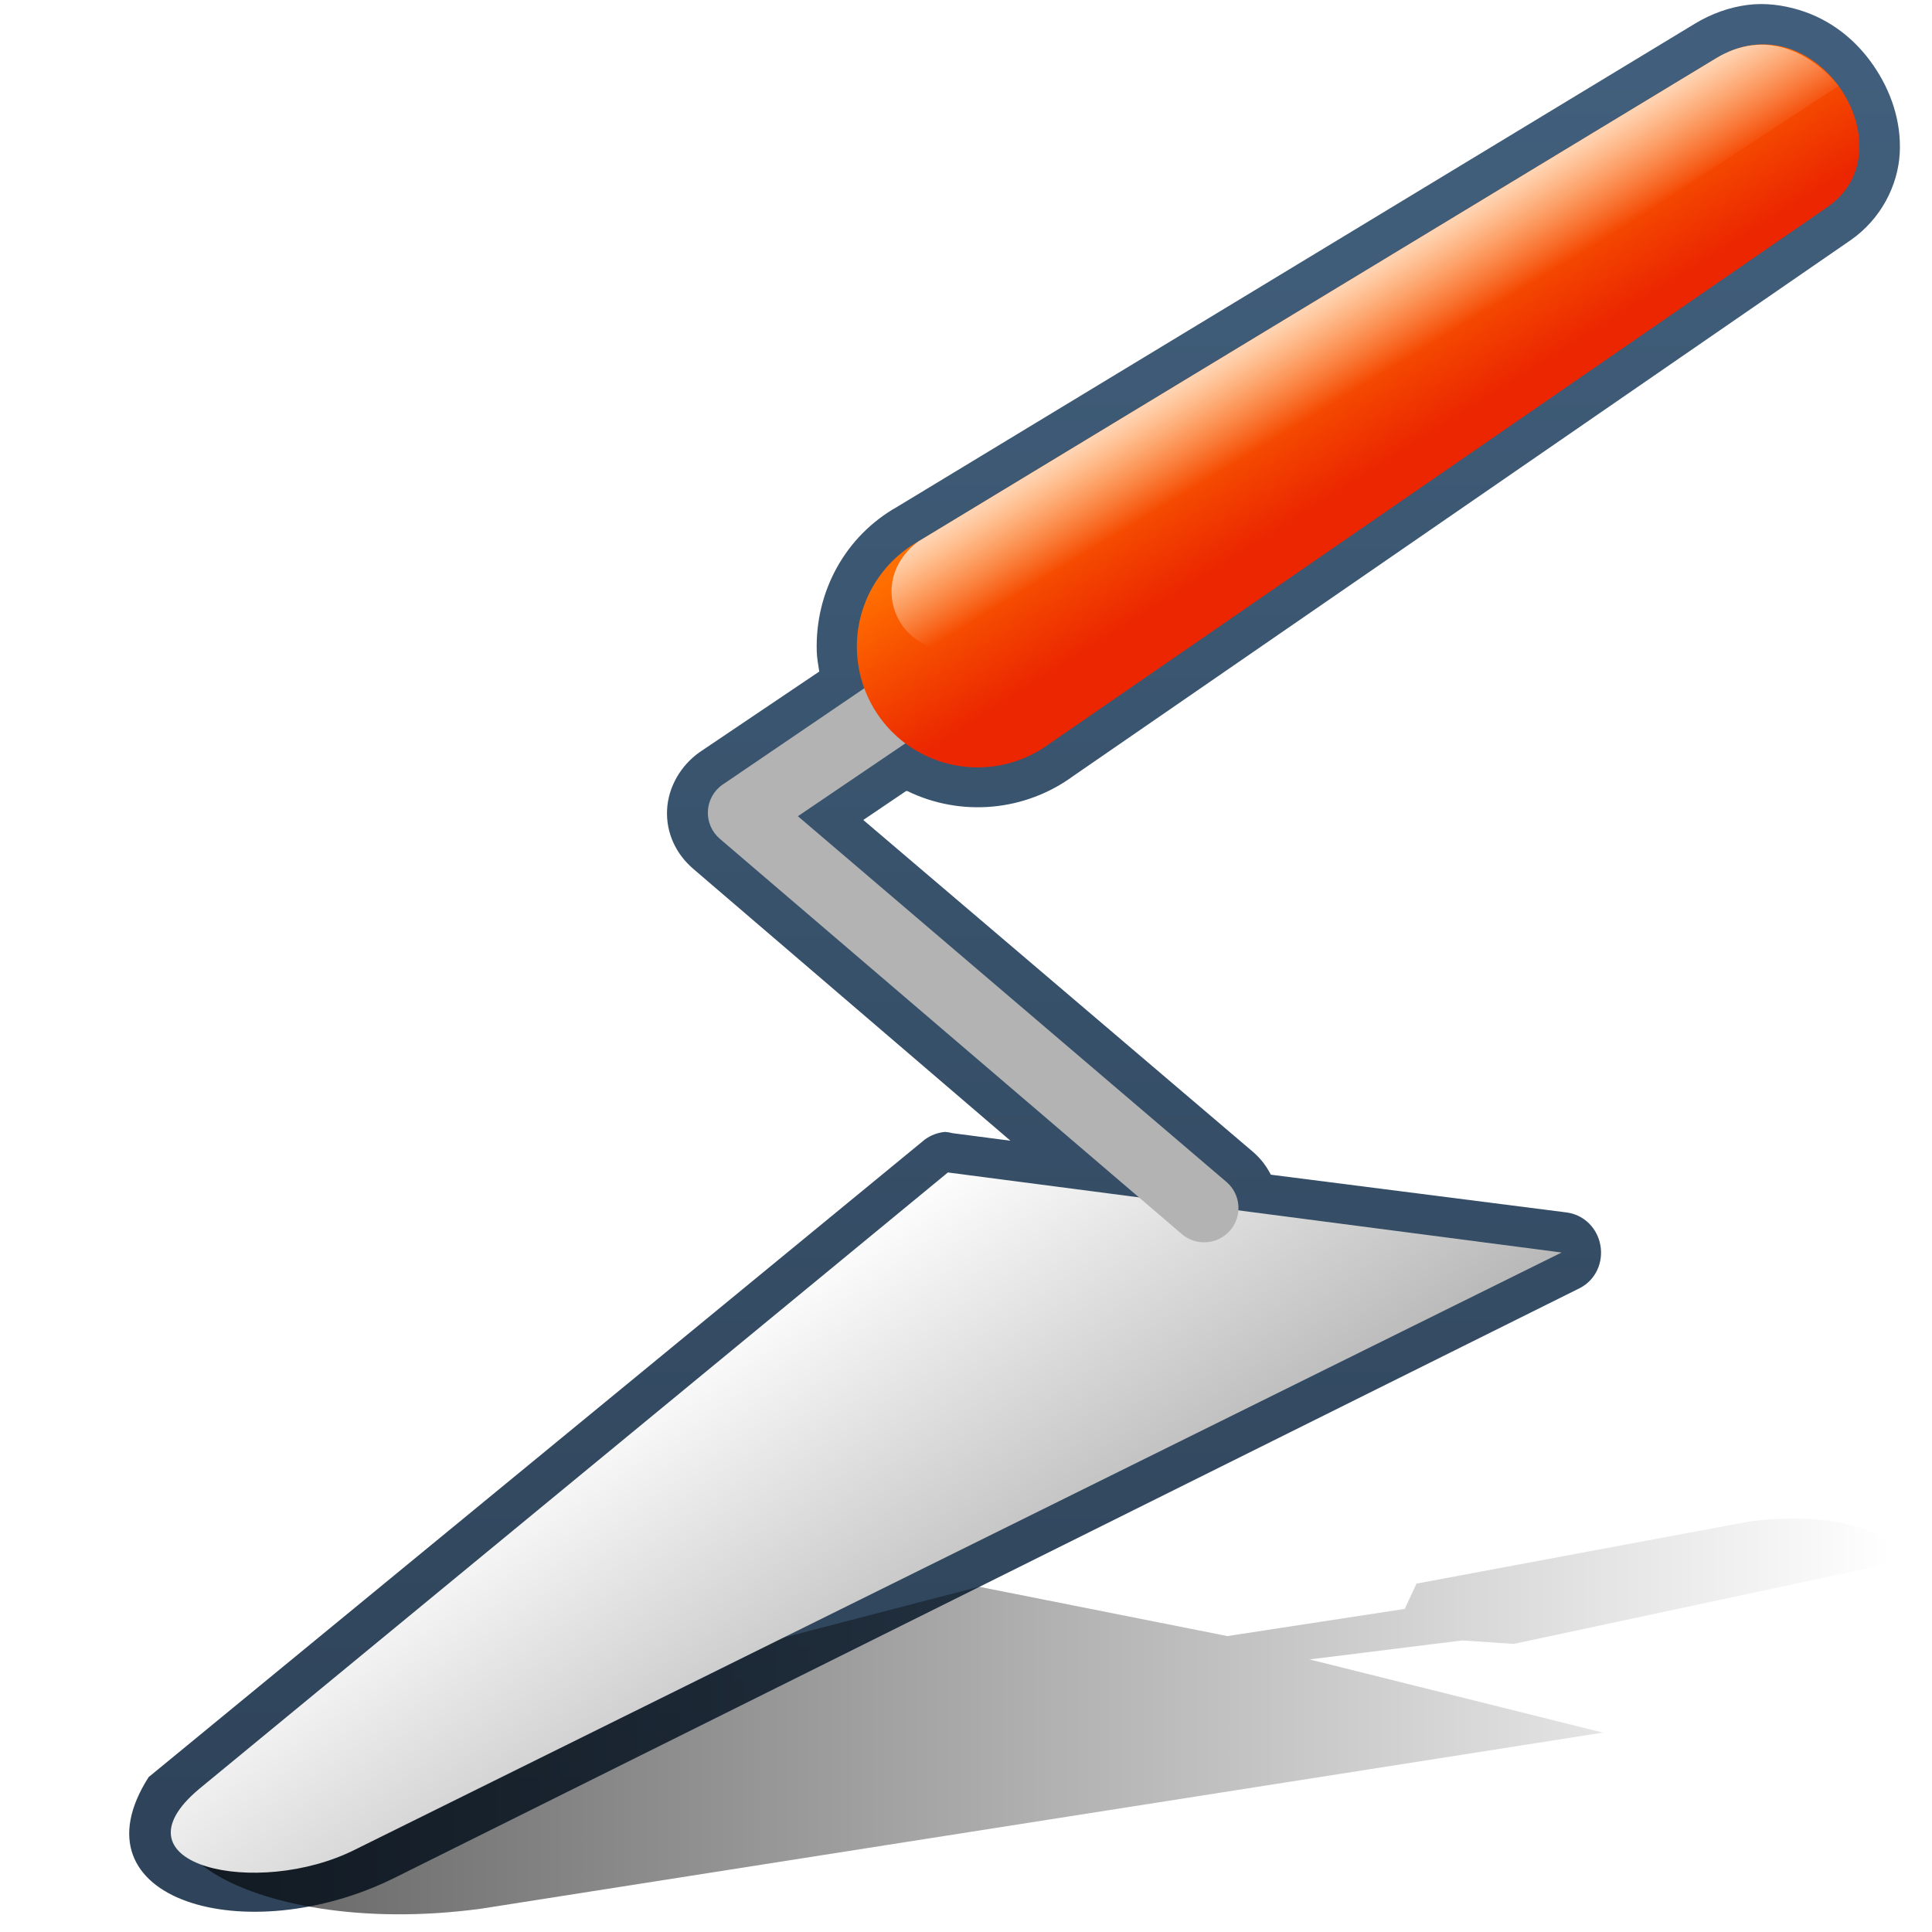
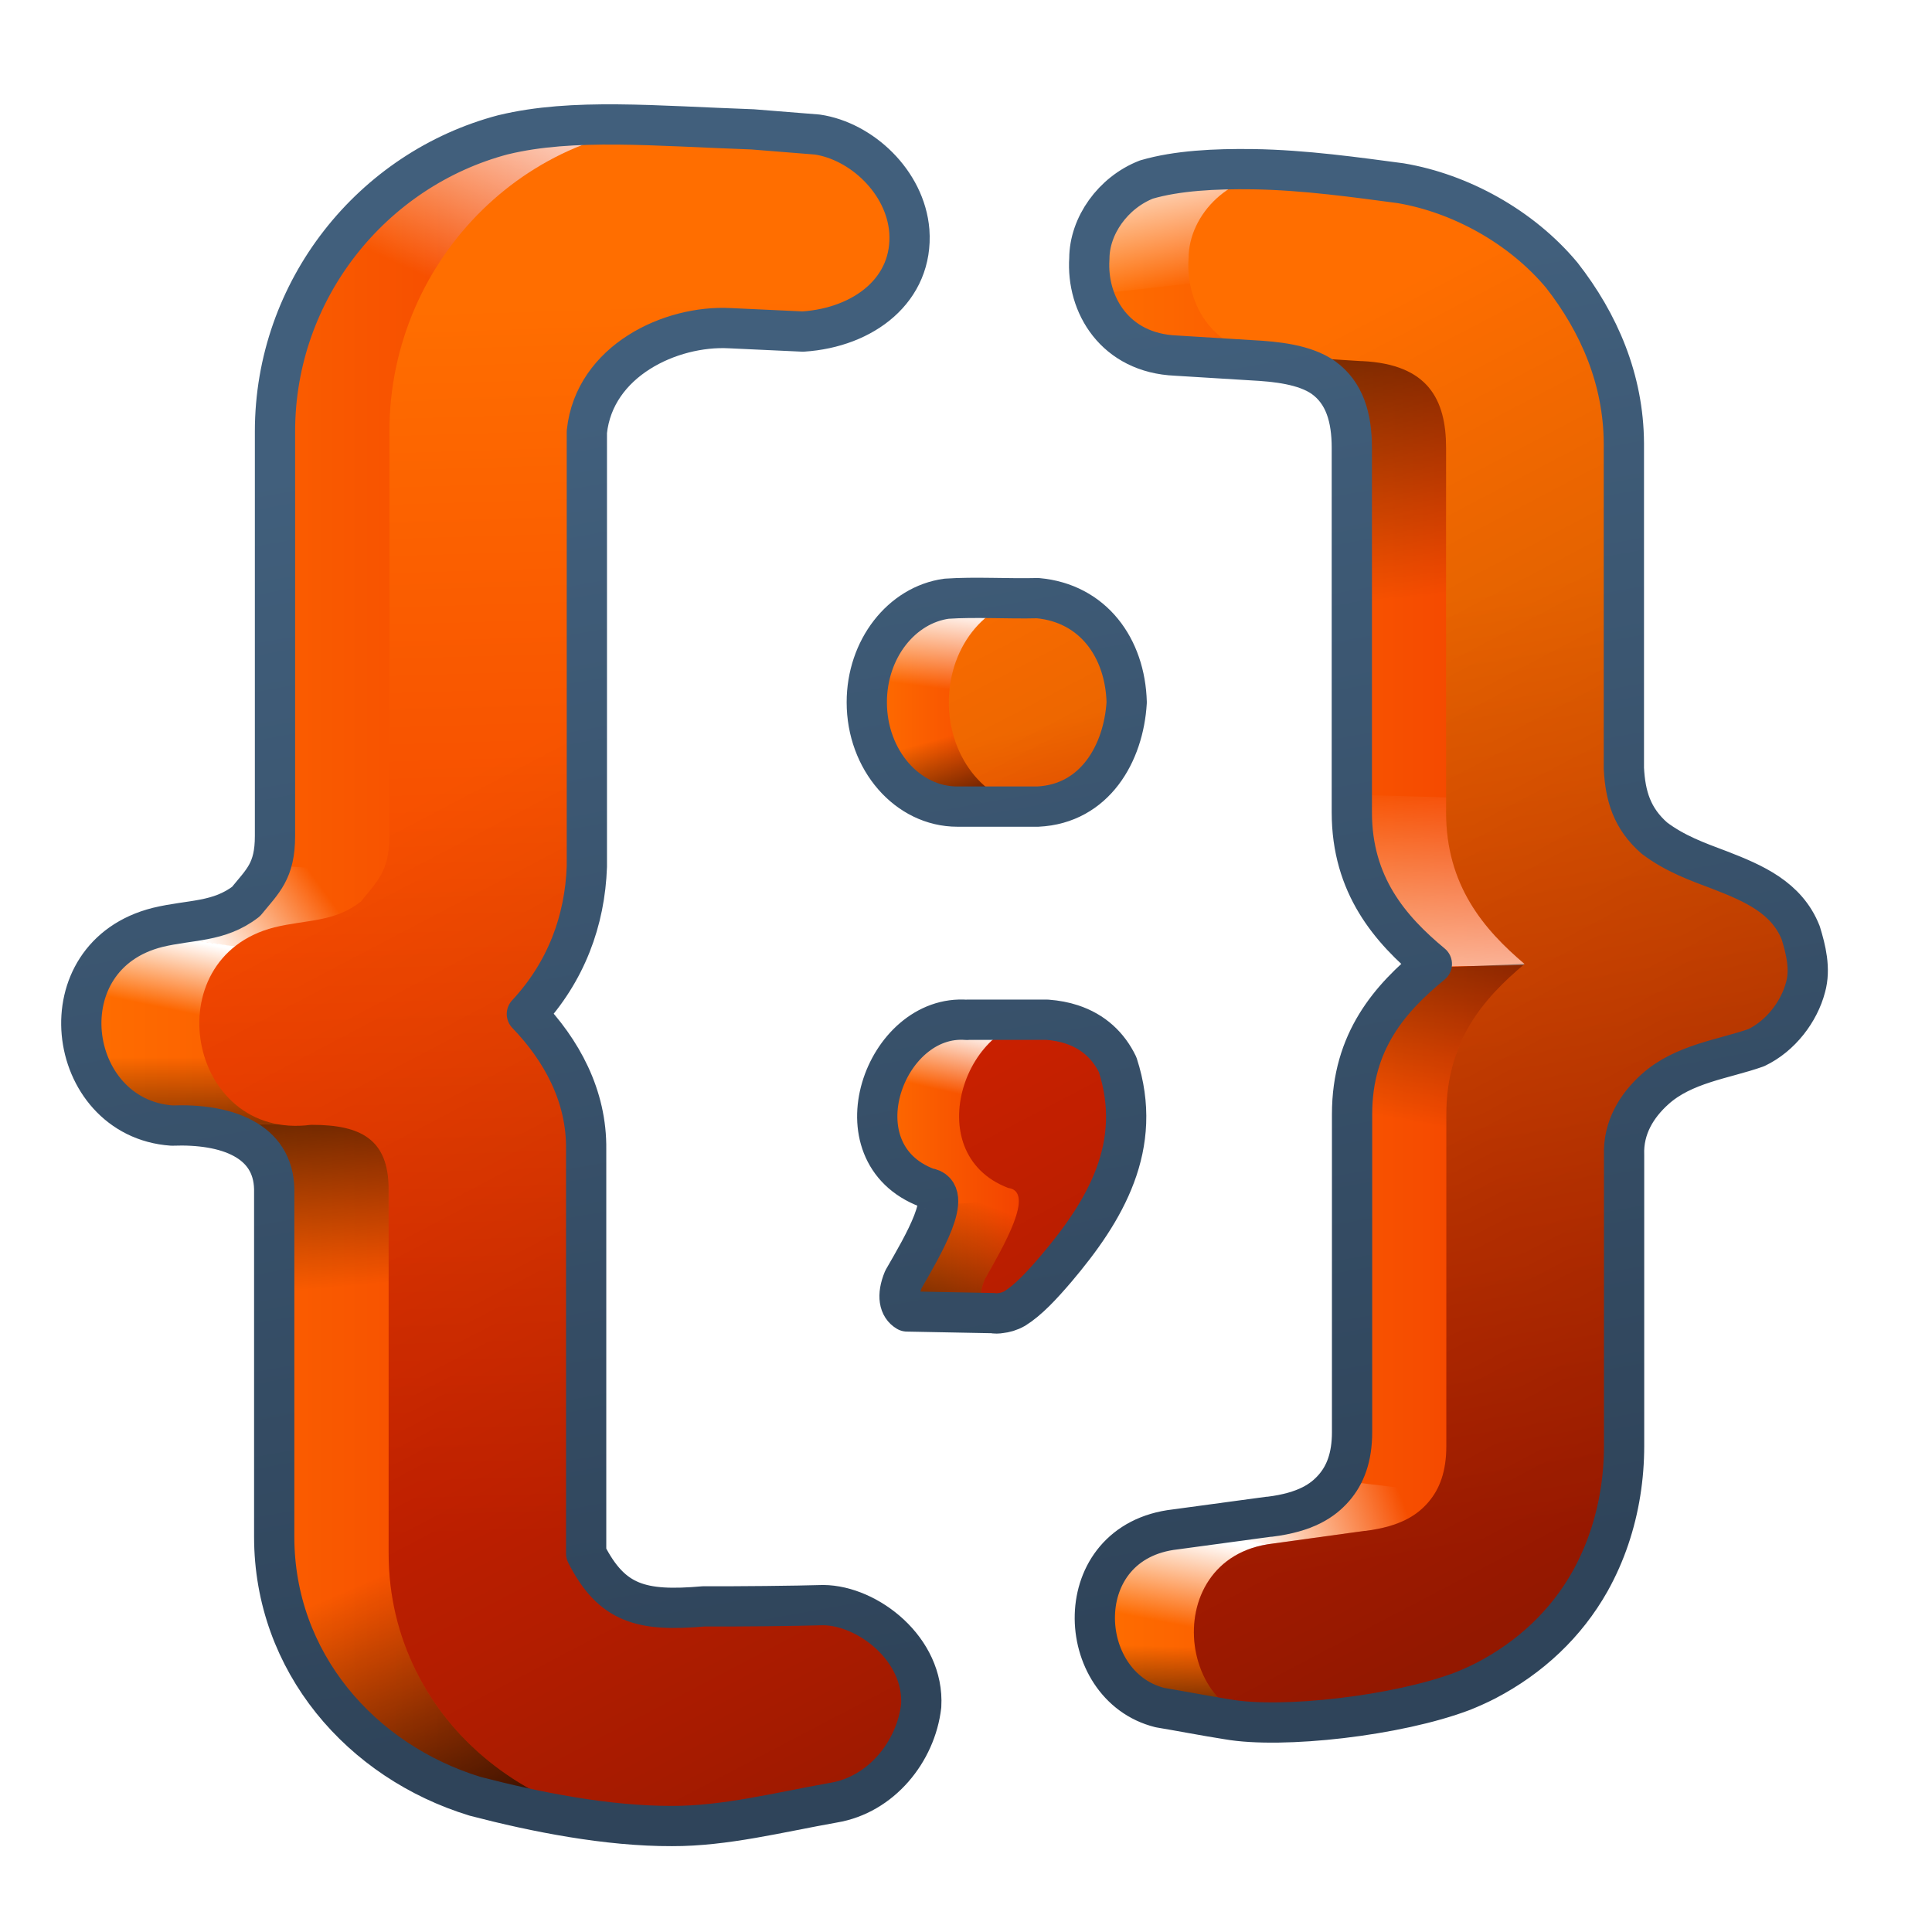
- <svg xmlns="http://www.w3.org/2000/svg" xmlns:xlink="http://www.w3.org/1999/xlink" width="128" height="128" id="svg2" version="1.0">
-   <defs id="defs4">
-     <linearGradient xlink:href="#linearGradient5344" id="linearGradient10675" x1="464.023" y1="982.085" x2="532.308" y2="982.085" gradientUnits="userSpaceOnUse" gradientTransform="matrix(2.666667,0,0,2.666667,-1294.138,-2505.175)" />
-     <linearGradient xlink:href="#linearGradient5439" id="linearGradient10368" x1="502.461" y1="972.636" x2="524.099" y2="1003.922" gradientUnits="userSpaceOnUse" gradientTransform="matrix(2.666667,0,0,2.666667,-1294.138,-2505.175)" />
-     <linearGradient xlink:href="#linearGradient5316" id="linearGradient10356" gradientUnits="userSpaceOnUse" gradientTransform="matrix(2.666667,0,0,2.666667,-1291.074,-2507.296)" x1="515.691" y1="948.695" x2="517.895" y2="952.195" />
-     <linearGradient xlink:href="#linearGradient5362" id="linearGradient10365" x1="515.385" y1="947.362" x2="517.137" y2="950.252" gradientUnits="userSpaceOnUse" gradientTransform="matrix(2.666667,0,0,2.666667,-1294.138,-2505.175)" />
-     <linearGradient y2="637.525" x2="518.869" y1="661.194" x1="513.964" gradientTransform="translate(-296.4868,-601.9916)" gradientUnits="userSpaceOnUse" id="linearGradient10430" xlink:href="#linearGradient5344" />
-     <linearGradient y2="643.219" x2="516.5" y1="647.791" x1="519.958" gradientTransform="translate(-296.4868,-601.9916)" gradientUnits="userSpaceOnUse" id="linearGradient10427" xlink:href="#linearGradient5316" />
-     <linearGradient y2="650.176" x2="519.575" y1="632.925" x1="512.302" gradientTransform="translate(-296.4868,-601.9916)" gradientUnits="userSpaceOnUse" id="linearGradient10424" xlink:href="#linearGradient5344" />
-     <linearGradient y2="643.657" x2="524.125" y1="667.563" x1="526.062" gradientTransform="translate(-296.4868,-601.9916)" gradientUnits="userSpaceOnUse" id="linearGradient10419" xlink:href="#linearGradient5344" />
-     <linearGradient y2="646.904" x2="503.557" y1="636.319" x1="506.666" gradientTransform="matrix(2.640696,0,0,2.640696,-1283.108,-1664.939)" gradientUnits="userSpaceOnUse" id="linearGradient6540" xlink:href="#linearGradient5344" />
-     <linearGradient y2="645.419" x2="501.489" y1="636.982" x1="506.96" gradientTransform="matrix(2.640696,0,0,2.640696,-1268.254,-1664.609)" gradientUnits="userSpaceOnUse" id="linearGradient6538" xlink:href="#linearGradient5165-9" />
-     <filter id="filter20342">
-       <feGaussianBlur id="feGaussianBlur20344" stdDeviation="0.544" />
-     </filter>
-     <linearGradient y2="399.891" x2="628.886" y1="338.366" x1="661.809" gradientTransform="translate(-416.5992,-341.9916)" gradientUnits="userSpaceOnUse" id="linearGradient10161" xlink:href="#linearGradient5344" />
-     <linearGradient y2="672.062" x2="536.151" y1="635.969" x1="515.312" gradientTransform="matrix(2.640696,0,0,2.640696,-1268.254,-1664.609)" gradientUnits="userSpaceOnUse" id="linearGradient6544" xlink:href="#linearGradient5439" />
-     <linearGradient xlink:href="#linearGradient5362" id="linearGradient15513" gradientUnits="userSpaceOnUse" gradientTransform="matrix(2.666667,0,0,2.666667,-1293.838,-1683.122)" x1="504.92" y1="635.446" x2="504.482" y2="641.102" />
-     <linearGradient xlink:href="#linearGradient5344" id="linearGradient15517" gradientUnits="userSpaceOnUse" gradientTransform="matrix(2.666667,0,0,2.666667,-1293.838,-1683.122)" x1="519.313" y1="723.67" x2="511.427" y2="667.208" />
-     <linearGradient xlink:href="#linearGradient9863" id="linearGradient15519" gradientUnits="userSpaceOnUse" gradientTransform="matrix(2.666667,0,0,2.666667,-2413.838,-1096.622)" x1="927.935" y1="459.109" x2="927.935" y2="410.981" />
-     <linearGradient xlink:href="#linearGradient5344" id="linearGradient15566" gradientUnits="userSpaceOnUse" gradientTransform="matrix(2.666667,0,0,2.666667,-1133.838,-1417.163)" x1="533.948" y1="471.777" x2="436.885" y2="567.902" />
-     <linearGradient xlink:href="#linearGradient5398" id="linearGradient15529" gradientUnits="userSpaceOnUse" gradientTransform="matrix(1.628472,0,0,1.628472,47.01235,2.364615)" x1="43.788" y1="2.722" x2="-13.959" y2="60.469" />
-     <linearGradient xlink:href="#linearGradient5439" id="linearGradient15562" gradientUnits="userSpaceOnUse" gradientTransform="matrix(2.666667,0,0,2.666667,-1134.96,-1416.456)" x1="457.896" y1="539.887" x2="457.896" y2="569.065" />
-     <linearGradient xlink:href="#linearGradient5439" id="linearGradient15559" gradientUnits="userSpaceOnUse" x1="459.766" y1="546.19" x2="459.766" y2="583.901" gradientTransform="matrix(2.666667,0,0,2.666667,-1134.371,-1416.456)" />
-     <linearGradient id="linearGradient4508">
-       <stop offset="0" style="stop-color:#75aadb;stop-opacity:1" id="stop4510" />
-       <stop offset="1" style="stop-color:#5a83a9;stop-opacity:1" id="stop4512" />
-     </linearGradient>
-     <linearGradient xlink:href="#linearGradient4508" id="linearGradient15556" gradientUnits="userSpaceOnUse" gradientTransform="matrix(2.666667,0,0,2.666667,-1134.371,-1414.393)" x1="456.313" y1="551.465" x2="456.313" y2="554.899" />
-     <linearGradient id="linearGradient12578">
-       <stop id="stop12580" offset="0" style="stop-color:#e9b551;stop-opacity:1;" />
-       <stop id="stop12582" offset="1" style="stop-color:#b48739;stop-opacity:1;" />
-     </linearGradient>
-     <linearGradient id="linearGradient5165-9">
-       <stop offset="0" style="stop-color:#ffffff;stop-opacity:1" id="stop5167-6" />
-       <stop offset="1" style="stop-color:#ffffff;stop-opacity:0" id="stop5169-7" />
-     </linearGradient>
-     <linearGradient id="linearGradient9121">
-       <stop style="stop-color:#2f445a;stop-opacity:1" offset="0" id="stop9123" />
-       <stop style="stop-color:#415f7c;stop-opacity:1" offset="1" id="stop9125" />
-     </linearGradient>
-     <linearGradient id="linearGradient12594">
-       <stop id="stop12596" offset="0" style="stop-color:#e9b551;stop-opacity:1;" />
-       <stop id="stop12598" offset="1" style="stop-color:#e9b551;stop-opacity:0;" />
-     </linearGradient>
-     <linearGradient id="linearGradient5316">
-       <stop style="stop-color:#ff6e00;stop-opacity:1;" offset="0" id="stop5320" />
-       <stop style="stop-color:#eb2600;stop-opacity:1;" offset="1" id="stop5322" />
-     </linearGradient>
+ <svg xmlns="http://www.w3.org/2000/svg" xmlns:xlink="http://www.w3.org/1999/xlink" width="128" height="128" viewBox="0 0 128 128" id="svg14635" version="1.1">
+   <defs id="defs14637">
+     <linearGradient xlink:href="#linearGradient9863" id="linearGradient14331" x1="451.829" y1="980.101" x2="446.112" y2="948.572" gradientUnits="userSpaceOnUse" gradientTransform="matrix(2.666667,0,0,2.666667,-1134.005,-1580.807)" />
    <linearGradient id="linearGradient9863">
      <stop style="stop-color:#2f445a;stop-opacity:1;" offset="0" id="stop9865" />
      <stop style="stop-color:#415f7c;stop-opacity:1" offset="1" id="stop9867" />
    </linearGradient>
+     <linearGradient gradientTransform="matrix(2.666667,0,0,2.666667,-1294.005,-1580.807)" xlink:href="#linearGradient13620" id="linearGradient14454" gradientUnits="userSpaceOnUse" x1="540.796" y1="1028.494" x2="502.585" y2="955.653" />
+     <linearGradient id="linearGradient13620">
+       <stop id="stop13622" offset="0" style="stop-color:#000000;stop-opacity:1;" />
+       <stop id="stop13624" offset="1" style="stop-color:#000000;stop-opacity:0;" />
+     </linearGradient>
+     <linearGradient gradientTransform="matrix(2.666667,0,0,2.666667,-1294.005,-1580.807)" xlink:href="#linearGradient12336" id="linearGradient14341" x1="526.308" y1="953.406" x2="530.171" y2="976.472" gradientUnits="userSpaceOnUse" />
+     <linearGradient gradientTransform="matrix(2.666667,0,0,2.666667,-1294.005,-1580.807)" xlink:href="#linearGradient13620" id="linearGradient14446" x1="515.557" y1="983.062" x2="515.632" y2="980.373" gradientUnits="userSpaceOnUse" />
+     <linearGradient gradientTransform="matrix(2.666667,0,0,2.666667,-1294.005,-1580.807)" xlink:href="#linearGradient12336" id="linearGradient14343" x1="511.397" y1="957.379" x2="513.079" y2="964.099" gradientUnits="userSpaceOnUse" />
+     <linearGradient gradientTransform="matrix(2.666667,0,0,2.666667,-1294.005,-1580.807)" xlink:href="#linearGradient12336" id="linearGradient14345" x1="503.065" y1="946.834" x2="503.993" y2="977.45" gradientUnits="userSpaceOnUse" />
+     <linearGradient gradientTransform="matrix(2.666667,0,0,2.666667,-1294.005,-1580.807)" xlink:href="#linearGradient13620" id="linearGradient14419" x1="499.574" y1="985.805" x2="496.225" y2="977.933" gradientUnits="userSpaceOnUse" />
+     <linearGradient id="linearGradient3242">
+       <stop id="stop13208" offset="0" style="stop-color:#ffffff;stop-opacity:1;" />
+       <stop id="stop3246" offset="1" style="stop-color:#ffffff;stop-opacity:0;" />
+     </linearGradient>
+     <linearGradient gradientTransform="matrix(2.666667,0,0,2.666667,-1294.005,-1580.807)" xlink:href="#linearGradient13620" id="linearGradient14425" x1="507.937" y1="974.679" x2="509.916" y2="969.416" gradientUnits="userSpaceOnUse" />
+     <linearGradient gradientTransform="matrix(2.666667,0,0,2.666667,-1294.005,-1580.807)" xlink:href="#linearGradient3242" id="linearGradient14429" x1="509.048" y1="964.924" x2="508.683" y2="966.529" gradientUnits="userSpaceOnUse" />
+     <linearGradient gradientTransform="matrix(2.666667,0,0,2.666667,-1294.005,-1580.807)" xlink:href="#linearGradient3242" id="linearGradient14411" x1="519.753" y1="966.899" x2="519.262" y2="958.996" gradientUnits="userSpaceOnUse" />
+     <linearGradient gradientTransform="matrix(2.666667,0,0,2.666667,-1294.005,-1580.807)" xlink:href="#linearGradient13620" id="linearGradient14423" x1="509.895" y1="960.297" x2="509.171" y2="957.63" gradientUnits="userSpaceOnUse" />
+     <linearGradient gradientTransform="matrix(2.666667,0,0,2.666667,-1294.005,-1580.807)" xlink:href="#linearGradient3242" id="linearGradient14431" x1="508.388" y1="954.482" x2="508.128" y2="956.476" gradientUnits="userSpaceOnUse" />
+     <linearGradient gradientTransform="matrix(2.666667,0,0,2.666667,-1294.005,-1580.807)" xlink:href="#linearGradient13620" id="linearGradient14421" x1="515.235" y1="942.331" x2="516.61" y2="954.71" gradientUnits="userSpaceOnUse" />
+     <linearGradient gradientTransform="matrix(2.666667,0,0,2.666667,-1294.005,-1580.807)" xlink:href="#linearGradient3242" id="linearGradient14415" x1="514.142" y1="943.047" x2="514.725" y2="946.545" gradientUnits="userSpaceOnUse" />
+     <linearGradient gradientTransform="matrix(2.666667,0,0,2.666667,-1294.005,-1580.807)" xlink:href="#linearGradient3242" id="linearGradient14417" x1="499.021" y1="940.988" x2="496.452" y2="946.589" gradientUnits="userSpaceOnUse" />
+     <linearGradient gradientTransform="matrix(2.666667,0,0,2.666667,-1294.005,-1580.807)" xlink:href="#linearGradient12336" id="linearGradient14335" x1="506.787" y1="963.187" x2="513.244" y2="963.187" gradientUnits="userSpaceOnUse" />
+     <linearGradient gradientTransform="matrix(2.666667,0,0,2.666667,-1294.005,-1580.807)" xlink:href="#linearGradient12336" id="linearGradient14339" x1="487.272" y1="963.675" x2="508.141" y2="963.675" gradientUnits="userSpaceOnUse" />
+     <linearGradient gradientTransform="matrix(2.666667,0,0,2.666667,-1294.005,-1580.807)" xlink:href="#linearGradient12336" id="linearGradient14337" x1="512.311" y1="963.03" x2="530.172" y2="963.03" gradientUnits="userSpaceOnUse" />
+     <linearGradient xlink:href="#linearGradient3242" id="linearGradient15370" x1="14.378" y1="62.678" x2="13.43" y2="67.305" gradientUnits="userSpaceOnUse" />
+     <linearGradient xlink:href="#linearGradient3242" id="linearGradient15372" x1="13.652" y1="62.679" x2="20.516" y2="57.707" gradientUnits="userSpaceOnUse" />
+     <linearGradient xlink:href="#linearGradient3242" id="linearGradient15404" x1="82.787" y1="102.52" x2="92.729" y2="98.86" gradientUnits="userSpaceOnUse" />
+     <linearGradient xlink:href="#linearGradient3242" id="linearGradient15406" x1="76.073" y1="101.245" x2="74.952" y2="107.045" gradientUnits="userSpaceOnUse" />
    <linearGradient id="linearGradient12336">
      <stop id="stop12338" offset="0" style="stop-color:#ff6e00;stop-opacity:1;" />
      <stop id="stop12340" offset="1" style="stop-color:#eb2600;stop-opacity:1;" />
    </linearGradient>
-     <linearGradient id="linearGradient5362">
-       <stop style="stop-color:#ffffff;stop-opacity:1;" offset="0" id="stop5364" />
-       <stop style="stop-color:#ffffff;stop-opacity:0;" offset="1" id="stop5366" />
-     </linearGradient>
-     <linearGradient id="linearGradient5439">
-       <stop style="stop-color:#ffffff;stop-opacity:1;" offset="0" id="stop5441" />
-       <stop style="stop-color:#000000;stop-opacity:1;" offset="1" id="stop5443" />
-     </linearGradient>
-     <linearGradient xlink:href="#linearGradient5439" id="linearGradient13309" gradientUnits="userSpaceOnUse" x1="499.907" y1="953.395" x2="652.752" y2="1116.941" gradientTransform="matrix(2.676524,0,0,2.676524,-1298.677,-2514.903)" />
-     <linearGradient id="linearGradient5398">
-       <stop style="stop-color:#87c6ff;stop-opacity:1;" offset="0" id="stop5400" />
-       <stop style="stop-color:#87c6ff;stop-opacity:0" offset="1" id="stop5402" />
-     </linearGradient>
-     <linearGradient xlink:href="#linearGradient5398" id="linearGradient13322" gradientUnits="userSpaceOnUse" x1="500.878" y1="948.12" x2="500.878" y2="953.175" gradientTransform="matrix(2.676524,0,0,2.676524,-1298.677,-2514.903)" />
-     <linearGradient id="linearGradient5344">
-       <stop style="stop-color:#000000;stop-opacity:1;" offset="0" id="stop5346" />
-       <stop style="stop-color:#000000;stop-opacity:0;" offset="1" id="stop5348" />
-     </linearGradient>
-     <linearGradient xlink:href="#linearGradient5344" id="linearGradient13314" gradientUnits="userSpaceOnUse" x1="544.89" y1="919.058" x2="506.015" y2="969.808" gradientTransform="translate(-485.2101,-859.4386)" />
-     <linearGradient id="linearGradient8702">
-       <stop id="stop8704" offset="0" style="stop-color:#ff6e00;stop-opacity:1;" />
-       <stop id="stop8706" offset="1" style="stop-color:#eb2600;stop-opacity:1;" />
-     </linearGradient>
-     <linearGradient xlink:href="#linearGradient8702" id="linearGradient13316" gradientUnits="userSpaceOnUse" gradientTransform="matrix(2.676524,0,0,2.676524,-1779.542,-994.6374)" x1="700.131" y1="378.87" x2="707.805" y2="395.749" />
-     <linearGradient xlink:href="#linearGradient9121" id="linearGradient10498" x1="53.323" y1="119.817" x2="53.323" y2="4.274" gradientUnits="userSpaceOnUse" />
+     <linearGradient gradientTransform="translate(0,924.3622)" xlink:href="#linearGradient13620" id="linearGradient16159" x1="12.668" y1="74.351" x2="12.668" y2="70.025" gradientUnits="userSpaceOnUse" />
+     <linearGradient gradientTransform="matrix(2.666667,0,0,2.666667,-1294.005,-1580.807)" xlink:href="#linearGradient13620" id="linearGradient14427" x1="494.589" y1="963.683" x2="495.271" y2="971.282" gradientUnits="userSpaceOnUse" />
+     <linearGradient gradientTransform="matrix(2.666667,0,0,2.666667,-1294.005,-1580.807)" xlink:href="#linearGradient13620" id="linearGradient14433" x1="523.032" y1="957.302" x2="521.248" y2="967.476" gradientUnits="userSpaceOnUse" />
  </defs>
-   <g id="layer1">
-     <path style="fill:url(#linearGradient10498);fill-opacity:1;fill-rule:evenodd;stroke:none;stroke-width:2;stroke-linecap:round;stroke-linejoin:round;stroke-miterlimit:4;stroke-dasharray:none;stroke-opacity:1;display:inline" d="M 115.779,0.326 C 114.602,0.478 113.395,0.896 112.278,1.576 L 59.445,33.576 C 55.995,35.519 53.994,39.201 54.112,43.159 C 54.125,43.599 54.212,44.064 54.278,44.492 L 46.362,49.826 C 45.113,50.701 44.266,52.135 44.195,53.659 C 44.124,55.183 44.783,56.587 45.945,57.576 L 66.945,75.576 L 63.112,75.076 C 62.948,75.032 62.781,75.004 62.612,74.992 C 62.13,75.035 61.669,75.208 61.278,75.492 L 9.848,117.737 C 4.623,125.926 16.353,129.235 26.082,124.44 L 104.695,85.326 C 105.721,84.78 106.238,83.635 106.028,82.492 C 105.819,81.35 104.931,80.472 103.779,80.326 L 84.195,77.826 C 83.941,77.336 83.607,76.833 83.028,76.326 L 57.195,54.326 L 60.028,52.409 C 60.05,52.42 60.09,52.398 60.112,52.409 C 63.671,54.144 67.921,53.754 71.112,51.409 L 122.612,15.909 C 124.63,14.505 125.745,12.276 125.862,10.159 C 125.979,8.042 125.271,6.004 124.112,4.326 C 122.953,2.647 121.304,1.299 119.195,0.659 C 118.14,0.339 116.955,0.173 115.779,0.326 z" id="path10297" />
-     <path style="fill:url(#linearGradient10675);fill-rule:evenodd;stroke:none;stroke-width:1px;stroke-linecap:butt;stroke-linejoin:miter;stroke-opacity:1;display:inline" d="M 16.195,117.791 C 5.678,120.895 15.98,128.6 31.862,126.458 L 106.195,114.791 L 86.759,109.941 L 96.88,108.683 L 100.287,108.913 L 123.709,103.909 C 127.992,102.897 123.383,99.768 115.795,100.82 L 93.847,104.918 L 93.067,106.594 L 81.319,108.394 L 64.862,105.125 L 16.195,117.791 z" id="path10673" />
-     <path style="fill:url(#linearGradient10368);fill-rule:evenodd;stroke:none;stroke-width:1px;stroke-linecap:round;stroke-linejoin:round;stroke-opacity:1;display:inline" d="M 13.205,118.513 C 7.137,123.592 17.061,125.794 23.527,122.54 L 103.458,82.982 L 62.8,77.679 L 13.205,118.513 z" id="path10278" />
-     <path style="fill:#b3b3b3;fill-opacity:1;fill-rule:evenodd;stroke:none;stroke-width:1.7;stroke-linecap:round;stroke-linejoin:round;stroke-miterlimit:4;stroke-dasharray:none;stroke-opacity:1;display:inline" d="M 61.112,43.076 C 60.838,43.165 60.583,43.307 60.362,43.492 L 47.862,51.992 C 47.287,52.395 46.931,53.042 46.899,53.743 C 46.866,54.444 47.16,55.121 47.695,55.576 L 78.278,81.742 C 79.222,82.571 80.658,82.477 81.487,81.534 C 82.315,80.59 82.222,79.154 81.278,78.326 L 52.862,54.076 L 62.945,47.242 C 64.096,46.736 64.618,45.393 64.112,44.242 C 63.606,43.092 62.262,42.569 61.112,43.076 L 61.112,43.076 z" id="path10285" />
-     <path id="path10299" d="M 113.676,3.871 L 60.843,35.871 C 58.252,37.331 56.684,40.107 56.773,43.08 C 56.862,46.052 58.591,48.73 61.265,50.033 C 63.938,51.336 67.113,51.049 69.509,49.288 L 121.092,13.704 C 126.584,9.884 120.281,-0.148 113.676,3.871 z" style="fill:url(#linearGradient10356);fill-opacity:1;fill-rule:evenodd;stroke:none;stroke-width:6;stroke-linecap:round;stroke-linejoin:round;stroke-miterlimit:4;stroke-dasharray:none;stroke-opacity:1;display:inline" />
-     <path style="fill:url(#linearGradient10365);fill-opacity:1;fill-rule:evenodd;stroke:none;stroke-width:6;stroke-linecap:round;stroke-linejoin:round;stroke-miterlimit:4;stroke-dasharray:none;stroke-opacity:1;display:inline" d="M 113.676,3.871 L 63.214,34.435 L 60.843,35.871 C 56.668,38.997 60.434,45.524 66.106,42.08 L 121.816,5.701 C 119.938,3.414 116.913,1.902 113.676,3.871 z" id="path10361" />
+   <g id="layer1" transform="translate(0,-924.3622)">
+     <path style="color:#000000;font-style:normal;font-variant:normal;font-weight:normal;font-stretch:normal;font-size:medium;line-height:normal;font-family:sans-serif;text-indent:0;text-align:start;text-decoration:none;text-decoration-line:none;text-decoration-style:solid;text-decoration-color:#000000;letter-spacing:normal;word-spacing:normal;text-transform:none;direction:ltr;block-progression:tb;writing-mode:lr-tb;baseline-shift:baseline;text-anchor:start;white-space:normal;clip-rule:nonzero;display:inline;overflow:visible;visibility:visible;opacity:1;isolation:auto;mix-blend-mode:normal;color-interpolation:sRGB;color-interpolation-filters:linearRGB;solid-color:#000000;solid-opacity:1;fill:url(#linearGradient14337);fill-opacity:1;fill-rule:evenodd;stroke:none;stroke-width:4.5;stroke-linecap:round;stroke-linejoin:round;stroke-miterlimit:4;stroke-dasharray:none;stroke-dashoffset:0;stroke-opacity:1;color-rendering:auto;image-rendering:auto;shape-rendering:auto;text-rendering:auto;enable-background:accumulate" d="m 78.646,935.943 c -3.592,-0.248 -6.467,2.606 -6.474,5.552 -0.201,3.053 1.699,6.257 5.734,6.427 l 5.927,0.365 c 0.028,0.002 0.055,0 0.083,0 4.427,0.213 5.646,2.545 5.646,5.745 l 0,24.151 c 0,4.826 2.538,7.755 5.302,10.047 -2.746,2.253 -5.286,5.094 -5.286,9.948 l 0,21.062 c 0,1.691 -0.459,2.842 -1.198,3.693 -0.739,0.851 -1.873,1.621 -4.26,1.917 l -0.062,0 -6.188,0.838 c -7.151,0.806 -6.73,10.384 -1.021,11.807 2.344,0.389 5.608,1.08 7.527,1.1 0.48,0.032 0.991,0 1.531,-0.077 l 6.073,-0.833 -0.062,0 c 4.702,-0.594 8.852,-2.7 11.625,-5.953 2.773,-3.253 4.057,-7.437 4.057,-11.563 l 0,-19.276 c 0,-1.998 0.546,-3.022 2.042,-4.359 1.737,-1.33 4.407,-2.221 4.542,-2.229 3.143,-0.152 5.415,-2.705 5.604,-5.604 -0.005,-3.851 -2.788,-5.705 -5.823,-6.693 -0.041,-10e-4 -2.654,-0.815 -4.354,-2.115 -1.624,-1.293 -2.026,-3.064 -2.026,-4.62 l 0,-21.552 c 0,-5.443 -2.696,-10.629 -7.042,-13.911 -2.201,-1.663 -4.828,-2.837 -7.74,-3.307 -2.457,-0.32 -4.929,-0.399 -7.708,-0.573 -0.745,-0.053 -1.448,0.059 -2.109,0.256 -1.39,-0.091 -2.814,-0.163 -4.339,-0.256 z" id="path14290" />
+     <path style="color:#000000;font-style:normal;font-variant:normal;font-weight:normal;font-stretch:normal;font-size:medium;line-height:normal;font-family:sans-serif;text-indent:0;text-align:start;text-decoration:none;text-decoration-line:none;text-decoration-style:solid;text-decoration-color:#000000;letter-spacing:normal;word-spacing:normal;text-transform:none;direction:ltr;block-progression:tb;writing-mode:lr-tb;baseline-shift:baseline;text-anchor:start;white-space:normal;clip-rule:nonzero;display:inline;overflow:visible;visibility:visible;opacity:1;isolation:auto;mix-blend-mode:normal;color-interpolation:sRGB;color-interpolation-filters:linearRGB;solid-color:#000000;solid-opacity:1;fill:url(#linearGradient14339);fill-opacity:1;fill-rule:evenodd;stroke:none;stroke-width:5;stroke-linecap:round;stroke-linejoin:round;stroke-miterlimit:4;stroke-dasharray:none;stroke-dashoffset:0;stroke-opacity:1;color-rendering:auto;image-rendering:auto;shape-rendering:auto;text-rendering:auto;enable-background:accumulate" d="m 39.479,932.651 c -11.645,-0.575 -21.26,8.825 -21.26,20.292 l 0,26.802 c 0,2.341 -0.81,2.981 -1.917,4.344 -1.801,1.392 -3.667,1.187 -5.854,1.714 -8.13,2.034 -5.85,14.145 2.464,13.083 0.033,0 0.066,0 0.099,0 3.254,0 5.156,0.947 5.156,4.245 l 0,23.047 c 0,8.3 5.747,14.879 13.31,17.192 4.958,1.291 10.985,2.433 15.908,1.814 0.089,0 0.177,-0.026 0.266,-0.043 l 7.557,-1.344 c 7.654,-1.229 7.402,-11.556 1.402,-13.006 -3.326,-0.133 -6.697,-0.529 -9.99,-0.026 -4.097,0.358 -6.082,-0.139 -7.786,-3.5 l 0,-26.771 c 0,-3.989 -1.725,-6.853 -3.927,-8.985 2.234,-2.456 3.974,-5.588 3.974,-9.781 l 0,-28.797 c 0,-2.505 2.917,-5.813 5.646,-6.713 l 1.609,0.072 c 0.813,0.035 1.533,-0.067 2.214,-0.224 l 4.844,0.224 c 8.982,0.389 9.805,-12.497 0.953,-13.057 l -7.297,-0.583 c -0.063,0 -0.125,0 -0.187,0 -1.423,-0.072 -2.815,0 -4.161,0.235 l -2.828,-0.224 c -0.064,0 -0.129,0 -0.193,0 z" id="path14292" />
+     <path style="display:inline;opacity:1;fill:url(#linearGradient14335);fill-opacity:1;fill-rule:nonzero;stroke:none;stroke-width:4.5;stroke-linecap:round;stroke-linejoin:round;stroke-miterlimit:4;stroke-dasharray:none;stroke-dashoffset:0;stroke-opacity:1" d="m 63.432,963.979 c -3.317,-8e-4 -6.006,3.094 -6.005,6.911 -5.34e-4,3.817 2.688,6.912 6.005,6.911 l 5.323,0 c 3.254,-8e-4 5.891,-3.095 5.891,-6.911 5.33e-4,-3.817 -2.637,-6.911 -5.891,-6.911 z m 0.635,27.953 c -5.44,-0.452 -8.806,8.814 -2.63,11.135 1.847,0.232 -0.316,3.857 -1.583,6.057 -0.454,1.103 -0.266,1.828 0.245,2.125 l 5.658,0.112 c 0.403,0.104 0.928,0 1.477,-0.299 0.883,-0.55 1.783,-1.514 2.74,-2.635 3.238,-3.835 5.823,-8.12 4.073,-13.516 -0.798,-1.65 -2.294,-2.8 -4.667,-2.979 z" id="path14294" />
+     <path style="display:inline;fill:url(#linearGradient14417);fill-rule:evenodd;stroke:none;stroke-width:1px;stroke-linecap:butt;stroke-linejoin:miter;stroke-opacity:1" d="m 39.479,932.651 c -8.108,-0.4 -15.222,4.044 -18.802,10.646 l 10.422,1.422 c 0,0 15.045,-4.206 16.594,-4.87 0.99,-0.424 2.419,-3.76 3.635,-6.828 l -4.479,-0.359 c -0.063,0 -0.125,0 -0.187,0 -1.423,-0.072 -2.815,0 -4.161,0.235 l -2.828,-0.224 c -0.064,0 -0.129,0 -0.193,0 z" id="path14407" />
+     <path style="display:inline;fill:url(#linearGradient14415);fill-rule:evenodd;stroke:none;stroke-width:1px;stroke-linecap:butt;stroke-linejoin:miter;stroke-opacity:1" d="m 78.646,935.943 c -3.592,-0.248 -6.467,2.606 -6.474,5.552 -0.053,0.797 0.047,1.604 0.281,2.365 l 22.146,-2.458 1.917,-3.833 c -1.176,-0.473 -2.411,-0.842 -3.714,-1.052 -2.457,-0.32 -4.929,-0.399 -7.708,-0.573 -2.175,0.288 -4.476,0.123 -6.448,0 z" id="path14405" />
+     <path style="display:inline;fill:url(#linearGradient14421);fill-rule:evenodd;stroke:none;stroke-width:1px;stroke-linecap:butt;stroke-linejoin:miter;stroke-opacity:1" d="m 81.989,946.932 -3.891,1 5.734,0.354 c 0.028,0.002 0.055,0.002 0.083,0 4.427,0.213 5.646,2.545 5.646,5.745 l 0,10.911 13.005,0.125 -0.224,-17.922 -20.354,-0.219 z" id="path14403" />
+     <path style="display:inline;fill:url(#linearGradient14431);fill-rule:evenodd;stroke:none;stroke-width:1px;stroke-linecap:butt;stroke-linejoin:miter;stroke-opacity:1" d="m 63.432,963.979 c -3.118,-8e-4 -5.652,2.746 -5.948,6.245 l 10.786,-0.505 1.641,-5.604 c -0.374,-0.088 -0.76,-0.136 -1.156,-0.136 l -5.323,0 z" id="path14401" />
+     <path style="display:inline;fill:url(#linearGradient14423);fill-rule:evenodd;stroke:none;stroke-width:1px;stroke-linecap:butt;stroke-linejoin:miter;stroke-opacity:1" d="m 69.604,972.583 c -3.576,0.085 -8.363,0.483 -11.76,0.787 0.867,2.589 3.033,4.433 5.589,4.432 l 5.323,0 c 2.072,-5.3e-4 3.887,-1.26 4.937,-3.156 -0.459,-0.891 -0.875,-1.588 -0.995,-1.828 -0.111,-0.221 -1.331,-0.276 -3.094,-0.235 z" id="path14399" />
+     <path style="display:inline;fill:url(#linearGradient14411);fill-rule:evenodd;stroke:none;stroke-width:1px;stroke-linecap:butt;stroke-linejoin:miter;stroke-opacity:1" d="m 89.562,977.021 0,1.167 c 0,4.826 2.636,7.926 5.4,10.218 l 10.593,-0.182 c 0,0 -2.324,-10.538 -3.43,-10.759 -0.622,-0.125 -6.746,-0.297 -12.563,-0.443 z" id="path14397" />
+     <path style="display:inline;fill:url(#linearGradient15372);fill-rule:evenodd;stroke:none;stroke-width:1px;stroke-linecap:butt;stroke-linejoin:miter;stroke-opacity:1" d="m 27.863,64.712 3.903,-1.434 6.635,-4.646 -20.505,-1.302 0,0 c -0.331,0.911 -0.887,1.525 -1.594,2.396 -1.801,1.392 -3.667,1.187 -5.854,1.714 -0.356,0.089 -0.692,0.197 -1.008,0.323 z" id="path15368" transform="translate(0,924.3622)" />
+     <path style="display:inline;fill:url(#linearGradient15370);fill-rule:evenodd;stroke:none;stroke-width:1px;stroke-linecap:butt;stroke-linejoin:miter;stroke-opacity:1" d="M 9.439,61.763 C 6.677,62.862 5.419,65.288 5.401,67.737 13.097,67.563 20.922,67.263 20.922,67.263 l 6.872,-2.792 C 27.484,64.573 9.439,61.763 9.439,61.763 Z" id="path14395" transform="translate(0,924.3622)" />
+     <path style="display:inline;fill:url(#linearGradient14429);fill-rule:evenodd;stroke:none;stroke-width:1px;stroke-linecap:butt;stroke-linejoin:miter;stroke-opacity:1" d="m 64.067,991.932 c -2.914,-0.243 -5.215,2.305 -5.792,5.078 l 11.099,-0.297 c 0,0 1.03,-2.1 1.948,-4.318 -0.575,-0.229 -1.202,-0.407 -1.943,-0.463 l -5.313,0 z" id="path14391" />
+     <path style="display:inline;fill:url(#linearGradient14425);fill-rule:evenodd;stroke:none;stroke-width:1px;stroke-linecap:butt;stroke-linejoin:miter;stroke-opacity:1" d="m 73.297,1003.557 c -3.79,0.168 -8.212,0.389 -11.187,0.672 -0.166,1.302 -1.401,3.413 -2.255,4.896 -0.454,1.103 -0.266,1.828 0.245,2.125 l 5.656,0.109 c 0.403,0.104 0.93,0.026 1.479,-0.297 0.883,-0.55 1.783,-1.514 2.74,-2.635 1.296,-1.535 2.472,-3.148 3.323,-4.87 z" id="path14387" />
+     <path style="display:inline;fill:url(#linearGradient15404);fill-rule:evenodd;stroke:none;stroke-width:1px;stroke-linecap:butt;stroke-linejoin:miter;stroke-opacity:1" d="m 95.047,104.744 5.969,-5.184 -12.287,-1.475 0,0 0,0.006 c -0.111,0.168 -0.219,0.336 -0.348,0.484 -0.739,0.85 -1.875,1.62 -4.262,1.916 l -0.062,0 -5.689,0.77 z" id="path15402" transform="translate(0,924.3622)" />
+     <path style="display:inline;fill:url(#linearGradient15406);fill-rule:evenodd;stroke:none;stroke-width:1px;stroke-linecap:butt;stroke-linejoin:miter;stroke-opacity:1" d="m 78.367,101.263 -0.498,0.068 c -3.715,0.419 -5.369,3.204 -5.316,5.984 5.915,0.649 12.499,1.094 12.973,1.094 0.885,0 7.084,-1.547 7.084,-1.547 l 2.06,-2.532 -0.235,-0.016 z" id="path14385" transform="translate(0,924.3622)" />
+     <path style="display:inline;fill:url(#linearGradient14419);fill-rule:evenodd;stroke:none;stroke-width:1px;stroke-linecap:butt;stroke-linejoin:miter;stroke-opacity:1" d="m 18.166,1026.208 c 0.013,8.287 5.757,14.856 13.313,17.167 4.958,1.292 10.983,2.432 15.906,1.813 0.089,0 0.177,-0.026 0.266,-0.043 l 5.417,-0.964 c 0.066,-4.729 2.317,-13.488 2.317,-13.488 l -3.713,-0.142 c -1.693,-0.056 -3.383,-0.035 -5.052,0.224 -3.635,0.317 -5.604,-0.048 -7.193,-2.479 l -21.26,-2.088 z" id="path14347" />
+     <path id="path14300" d="m 68.755,963.979 a 5.892,6.91 0 0 0 -5.893,6.911 5.892,6.91 0 0 0 5.893,6.911 5.892,6.91 0 0 0 5.893,-6.911 5.892,6.91 0 0 0 -5.893,-6.911 z m 0.624,27.953 c -5.338,-0.452 -8.641,8.814 -2.581,11.135 1.813,0.232 -0.31,3.857 -1.554,6.057 -0.82,2.029 0.492,2.78 1.988,1.937 0.883,-0.55 1.788,-1.514 2.745,-2.635 3.238,-3.835 5.819,-8.12 4.068,-13.515 -0.798,-1.65 -2.294,-2.8 -4.666,-2.979 z" style="display:inline;opacity:1;fill:url(#linearGradient14343);fill-opacity:1;fill-rule:nonzero;stroke:none;stroke-width:4.5;stroke-linecap:round;stroke-linejoin:round;stroke-miterlimit:4;stroke-dasharray:none;stroke-dashoffset:0;stroke-opacity:1" />
+     <path style="display:inline;fill:url(#linearGradient14446);fill-rule:evenodd;stroke:none;stroke-width:1px;stroke-linecap:butt;stroke-linejoin:miter;stroke-opacity:1" d="m 72.703,1032.979 c 0.45,2.088 1.869,3.959 4.146,4.526 2.344,0.389 5.607,1.079 7.526,1.099 0.48,0.032 0.991,0 1.531,-0.077 l 6.073,-0.833 -0.062,0 c 1.071,-0.136 2.11,-0.358 3.115,-0.646 l -0.995,-2.432 -21.333,-1.641 z" id="path14437" />
+     <path style="display:inline;fill:url(#linearGradient14433);fill-rule:evenodd;stroke:none;stroke-width:1px;stroke-linecap:butt;stroke-linejoin:miter;stroke-opacity:1" d="m 108.099,989.63 -6.964,-1.409 -6.547,0.259 -2.046,1.973 c -1.698,1.917 -2.964,4.319 -2.964,7.729 l 0,0.891 12.99,0.297 z" id="path14393" />
+     <path id="path14296" d="m 78.743,941.495 c -0.198,3.053 1.665,6.257 5.626,6.427 l 5.816,0.365 c 0.027,0.002 0.054,0 0.082,0 4.344,0.213 5.54,2.547 5.54,5.747 l 0,24.149 c 0,4.826 2.491,7.755 5.203,10.047 -2.695,2.253 -5.187,5.094 -5.187,9.948 l 0,22 c 0,1.691 -0.45,2.842 -1.175,3.693 -0.725,0.85 -1.838,1.621 -4.181,1.917 l -0.061,0 -6.072,0.839 c -7.974,0.916 -6.353,13.161 1.574,11.891 l 6.072,-0.833 -0.061,0 c 4.702,-0.595 8.849,-2.7 11.622,-5.953 2.773,-3.253 4.058,-7.437 4.058,-11.562 l 0,-19.278 c 0,-1.998 0.549,-3.021 2.044,-4.358 1.737,-1.33 4.404,-2.221 4.538,-2.229 3.143,-0.152 5.416,-2.706 5.605,-5.605 -0.005,-3.851 -2.784,-5.705 -5.819,-6.692 -0.041,-10e-4 -2.655,-0.815 -4.354,-2.115 -1.624,-1.293 -2.029,-3.065 -2.029,-4.621 l 0,-21.551 c 0,-5.443 -2.696,-10.63 -7.042,-13.913 -2.201,-1.663 -4.826,-2.837 -7.737,-3.307 -2.457,-0.32 -4.93,-0.397 -7.709,-0.571 -3.525,-0.248 -6.345,2.606 -6.351,5.552 z" style="color:#000000;font-style:normal;font-variant:normal;font-weight:normal;font-stretch:normal;font-size:medium;line-height:normal;font-family:sans-serif;text-indent:0;text-align:start;text-decoration:none;text-decoration-line:none;text-decoration-style:solid;text-decoration-color:#000000;letter-spacing:normal;word-spacing:normal;text-transform:none;direction:ltr;block-progression:tb;writing-mode:lr-tb;baseline-shift:baseline;text-anchor:start;white-space:normal;clip-rule:nonzero;display:inline;overflow:visible;visibility:visible;opacity:1;isolation:auto;mix-blend-mode:normal;color-interpolation:sRGB;color-interpolation-filters:linearRGB;solid-color:#000000;solid-opacity:1;fill:url(#linearGradient14341);fill-opacity:1;fill-rule:evenodd;stroke:none;stroke-width:4.5;stroke-linecap:round;stroke-linejoin:round;stroke-miterlimit:4;stroke-dasharray:none;stroke-dashoffset:0;stroke-opacity:1;color-rendering:auto;image-rendering:auto;shape-rendering:auto;text-rendering:auto;enable-background:accumulate" />
+     <path style="display:inline;fill:url(#linearGradient14427);fill-rule:evenodd;stroke:none;stroke-width:1px;stroke-linecap:butt;stroke-linejoin:miter;stroke-opacity:1" d="m 31.766,997.157 c 0,0 -2.843,0.072 -3.613,0.092 l 1.543,1.492 -18.559,0.158 c 0.556,0.063 1.146,0.067 1.775,-0.014 l 0.098,0 c 3.254,0 5.156,0.946 5.156,4.244 l 0,7.891 c 6.807,0.248 13.591,0.512 14.48,0.512 1.548,0 -0.878,-14.357 -0.881,-14.375 z" id="path14389" />
+     <path style="fill:url(#linearGradient16159);fill-opacity:0.443;fill-rule:evenodd;stroke:none;stroke-width:1px;stroke-linecap:butt;stroke-linejoin:miter;stroke-opacity:1" d="m 24.729,993.934 -19.057,0.148 c 0.664,2.42 2.55,4.491 5.432,4.816 l 18.592,-0.158 -4.967,-4.807 z" id="path16151" />
+     <path id="path14298" d="m 46.661,932.651 c -11.427,-0.575 -20.862,8.825 -20.862,20.292 l 0,26.802 c 0,2.341 -0.795,2.978 -1.881,4.341 -1.767,1.392 -3.598,1.19 -5.745,1.717 -7.978,2.034 -5.74,14.145 2.417,13.083 0.032,0 0.065,0 0.097,0 3.193,0 5.06,0.946 5.06,4.244 l 0,24.142 c 0,11.305 10.459,19.424 21.639,17.912 0.089,0 0.177,-0.026 0.266,-0.043 l 7.554,-1.344 c 8.756,-1.406 7.169,-14.716 -1.538,-13.025 l -8.009,1.186 c -3.464,0.46 -6.828,-3.089 -6.828,-4.688 l 0,-26.771 c 0,-3.989 -1.723,-6.853 -3.925,-8.984 2.234,-2.456 3.976,-5.589 3.976,-9.781 l 0,-28.797 c 0,-2.974 4.107,-7.126 7.135,-6.974 l 7.176,0.333 c 8.982,0.389 9.802,-12.496 0.951,-13.057 l -7.293,-0.583 c -0.063,0 -0.126,0 -0.189,0 z" style="color:#000000;font-style:normal;font-variant:normal;font-weight:normal;font-stretch:normal;font-size:medium;line-height:normal;font-family:sans-serif;text-indent:0;text-align:start;text-decoration:none;text-decoration-line:none;text-decoration-style:solid;text-decoration-color:#000000;letter-spacing:normal;word-spacing:normal;text-transform:none;direction:ltr;block-progression:tb;writing-mode:lr-tb;baseline-shift:baseline;text-anchor:start;white-space:normal;clip-rule:nonzero;display:inline;overflow:visible;visibility:visible;opacity:1;isolation:auto;mix-blend-mode:normal;color-interpolation:sRGB;color-interpolation-filters:linearRGB;solid-color:#000000;solid-opacity:1;fill:url(#linearGradient14345);fill-opacity:1;fill-rule:evenodd;stroke:none;stroke-width:5;stroke-linecap:round;stroke-linejoin:round;stroke-miterlimit:4;stroke-dasharray:none;stroke-dashoffset:0;stroke-opacity:1;color-rendering:auto;image-rendering:auto;shape-rendering:auto;text-rendering:auto;enable-background:accumulate" />
+     <path style="color:#000000;font-style:normal;font-variant:normal;font-weight:normal;font-stretch:normal;font-size:medium;line-height:normal;font-family:sans-serif;text-indent:0;text-align:start;text-decoration:none;text-decoration-line:none;text-decoration-style:solid;text-decoration-color:#000000;letter-spacing:normal;word-spacing:normal;text-transform:none;direction:ltr;block-progression:tb;writing-mode:lr-tb;baseline-shift:baseline;text-anchor:start;white-space:normal;clip-rule:nonzero;display:inline;overflow:visible;visibility:visible;opacity:1;isolation:auto;mix-blend-mode:normal;color-interpolation:sRGB;color-interpolation-filters:linearRGB;solid-color:#000000;solid-opacity:1;fill:url(#linearGradient14454);fill-opacity:1;fill-rule:evenodd;stroke:none;stroke-width:5;stroke-linecap:round;stroke-linejoin:round;stroke-miterlimit:4;stroke-dasharray:none;stroke-dashoffset:0;stroke-opacity:1;color-rendering:auto;image-rendering:auto;shape-rendering:auto;text-rendering:auto;enable-background:accumulate" d="m 46.661,932.651 c -11.427,-0.575 -20.865,8.825 -20.865,20.292 l 0,26.802 c 0,2.341 -0.794,2.981 -1.88,4.344 -1.767,1.392 -3.598,1.187 -5.745,1.714 -7.978,2.034 -5.741,14.145 2.417,13.083 0.032,0 0.067,0 0.099,0 3.193,0 5.062,0.947 5.062,4.245 l 0,24.141 c 0,11.304 10.456,19.423 21.635,17.912 0.089,0 0.177,-0.026 0.266,-0.043 l 7.557,-1.344 c 8.756,-1.406 7.166,-14.718 -1.542,-13.026 l -8.005,1.188 c -3.464,0.46 -6.828,-3.089 -6.828,-4.688 l 0,-26.771 c 0,-3.989 -1.725,-6.853 -3.927,-8.984 2.234,-2.456 3.974,-5.589 3.974,-9.781 l 0,-28.797 c 0,-2.974 4.107,-7.126 7.135,-6.974 l 7.177,0.333 c 8.982,0.389 9.805,-12.497 0.953,-13.057 l -7.297,-0.584 c -0.063,0 -0.125,0 -0.187,0 z m 38.432,3.292 c -3.525,-0.248 -6.342,2.606 -6.349,5.552 -0.198,3.053 1.665,6.257 5.625,6.427 l 5.813,0.364 c 0.027,0 0.056,0 0.083,0 4.344,0.213 5.542,2.545 5.542,5.745 l 0,24.151 c 0,4.826 2.491,7.755 5.203,10.047 -2.695,2.253 -5.187,5.094 -5.187,9.948 l 0,22 c 0,1.691 -0.452,2.842 -1.177,3.693 -0.725,0.85 -1.84,1.621 -4.182,1.917 l -0.057,0 -6.073,0.839 c -7.974,0.916 -6.354,13.161 1.573,11.891 l 6.073,-0.833 -0.062,0 c 4.702,-0.595 8.852,-2.7 11.625,-5.953 2.773,-3.253 4.057,-7.437 4.057,-11.562 l 0,-19.276 c 0,-1.998 0.546,-3.022 2.042,-4.359 1.737,-1.33 4.407,-2.221 4.542,-2.229 3.143,-0.152 5.415,-2.705 5.604,-5.604 -0.006,-3.851 -2.788,-5.705 -5.823,-6.692 -0.041,0 -2.654,-0.815 -4.354,-2.115 -1.624,-1.293 -2.026,-3.064 -2.026,-4.62 l 0,-21.552 c 0,-5.443 -2.696,-10.629 -7.042,-13.912 -2.201,-1.663 -4.828,-2.837 -7.74,-3.307 -2.457,-0.32 -4.929,-0.399 -7.708,-0.573 z M 68.755,963.979 a 5.892,6.91 0 0 0 -5.891,6.912 5.892,6.91 0 0 0 5.891,6.912 5.892,6.91 0 0 0 5.891,-6.912 5.892,6.91 0 0 0 -5.891,-6.912 z m 0.625,27.953 c -5.338,-0.452 -8.643,8.814 -2.583,11.136 1.813,0.232 -0.308,3.857 -1.552,6.057 -0.82,2.029 0.493,2.78 1.99,1.937 0.883,-0.55 1.783,-1.514 2.74,-2.635 3.238,-3.835 5.823,-8.12 4.073,-13.515 -0.798,-1.65 -2.294,-2.8 -4.667,-2.979 z" id="path14448" />
+     <path style="color:#000000;font-style:normal;font-variant:normal;font-weight:normal;font-stretch:normal;font-size:medium;line-height:normal;font-family:sans-serif;text-indent:0;text-align:start;text-decoration:none;text-decoration-line:none;text-decoration-style:solid;text-decoration-color:#000000;letter-spacing:normal;word-spacing:normal;text-transform:none;direction:ltr;block-progression:tb;writing-mode:lr-tb;baseline-shift:baseline;text-anchor:start;white-space:normal;clip-rule:nonzero;display:inline;overflow:visible;visibility:visible;opacity:1;isolation:auto;mix-blend-mode:normal;color-interpolation:sRGB;color-interpolation-filters:linearRGB;solid-color:#000000;solid-opacity:1;fill:none;fill-opacity:1;fill-rule:evenodd;stroke:url(#linearGradient14331);stroke-width:2.667;stroke-linecap:round;stroke-linejoin:round;stroke-miterlimit:4;stroke-dasharray:none;stroke-dashoffset:0;stroke-opacity:1;color-rendering:auto;image-rendering:auto;shape-rendering:auto;text-rendering:auto;enable-background:accumulate" d="m 33.364,933.282 c -8.713,2.287 -15.145,10.283 -15.145,19.661 l 0,26.802 c 0,2.341 -0.81,2.981 -1.917,4.344 -1.801,1.392 -3.667,1.187 -5.854,1.714 -3.768,0.943 -5.3,4.05 -5.032,7.007 0.274,3.016 2.42,5.876 5.977,6.125 3.638,-0.139 6.702,0.988 6.774,4.197 l 0,23.047 c 0,8.3 5.749,14.88 13.313,17.193 4.035,1.051 8.767,1.984 13.047,1.969 3.51,0.01 7.054,-0.899 10.682,-1.544 3.169,-0.518 5.473,-3.384 5.823,-6.421 l 0,0 c 1.87e-4,0 -1.6e-4,0 0,0 0.22,-3.751 -3.538,-6.648 -6.49,-6.671 -1.752,0.055 -5.724,0.095 -7.922,0.083 -4.097,0.358 -6.082,-0.139 -7.786,-3.5 l 0,-26.771 c 0.048,-3.541 -1.628,-6.588 -3.927,-8.974 2.6,-2.797 3.848,-6.18 3.974,-9.776 l 0,-28.797 c 0.5,-4.712 5.556,-7.072 9.469,-6.865 l 4.844,0.224 c 4.059,-0.264 7.331,-2.794 7.051,-6.669 -0.265,-3.265 -3.186,-5.957 -6.098,-6.384 l -4.284,-0.343 c -6.447,-0.224 -11.917,-0.757 -16.497,0.351 z m 42.598,2.971 c -2.239,0.875 -3.785,3.083 -3.79,5.242 -0.201,3.053 1.699,6.257 5.734,6.427 l 5.008,0.308 c 1.644,0.085 3.515,0.279 4.752,1.137 1.424,1.017 1.896,2.673 1.896,4.665 l 0,24.151 c 0,4.826 2.538,7.755 5.302,10.047 -2.746,2.253 -5.286,5.094 -5.286,9.948 l 0,21.062 c 0,1.691 -0.459,2.842 -1.198,3.693 -0.739,0.851 -1.873,1.621 -4.26,1.917 l -0.062,0 -6.188,0.838 c -7.151,0.806 -6.729,10.385 -1.021,11.807 1.343,0.223 2.988,0.544 4.508,0.782 3.572,0.626 11.22,-0.221 15.57,-1.88 0.521,-0.211 1.033,-0.441 1.526,-0.693 2.942,-1.536 5.307,-3.76 6.891,-6.573 0.51,-0.914 0.932,-1.87 1.266,-2.854 0.668,-1.968 0.99,-4.046 0.99,-6.109 l 0,-19.276 c -0.068,-1.829 0.844,-3.28 2.042,-4.359 1.895,-1.714 4.587,-2.004 6.714,-2.76 1.625,-0.773 2.849,-2.4 3.266,-4.005 0.344,-1.216 0.013,-2.522 -0.318,-3.599 -0.924,-2.338 -3.111,-3.288 -5.366,-4.16 -1.498,-0.564 -2.951,-1.082 -4.326,-2.116 -1.502,-1.312 -1.929,-2.813 -2.026,-4.62 l 0,-21.552 c -0.026,-4.214 -1.638,-7.955 -4.109,-11.12 -2.698,-3.235 -6.749,-5.436 -10.672,-6.099 -2.86,-0.377 -6.355,-0.88 -9.793,-0.93 -2.514,-0.036 -5.044,0.095 -7.048,0.682 z m -13.256,27.776 c -2.974,0.412 -5.28,3.327 -5.279,6.862 -5.34e-4,3.817 2.688,6.912 6.005,6.911 l 5.323,0 c 3.777,-0.18 5.692,-3.522 5.891,-6.912 -0.099,-3.622 -2.238,-6.567 -5.892,-6.899 -1.988,0.051 -4.139,-0.093 -6.048,0.038 z m 1.361,27.903 c -5.44,-0.452 -8.806,8.814 -2.63,11.136 1.847,0.232 -0.316,3.857 -1.583,6.057 -0.454,1.103 -0.266,1.828 0.245,2.125 l 5.656,0.109 0.027,0 c 0.15,0.035 0.323,0.03 0.5,0 0.298,-0.032 0.614,-0.115 0.953,-0.307 0.883,-0.55 1.783,-1.514 2.74,-2.635 0.81,-0.959 1.58,-1.943 2.25,-2.969 0.67,-1.025 1.241,-2.09 1.656,-3.203 0.832,-2.225 1.042,-4.646 0.167,-7.344 -0.599,-1.239 -1.59,-2.196 -3.052,-2.672 -0.486,-0.16 -1.021,-0.261 -1.615,-0.307 l -5.313,0 z" id="path14305" />
  </g>
</svg>
